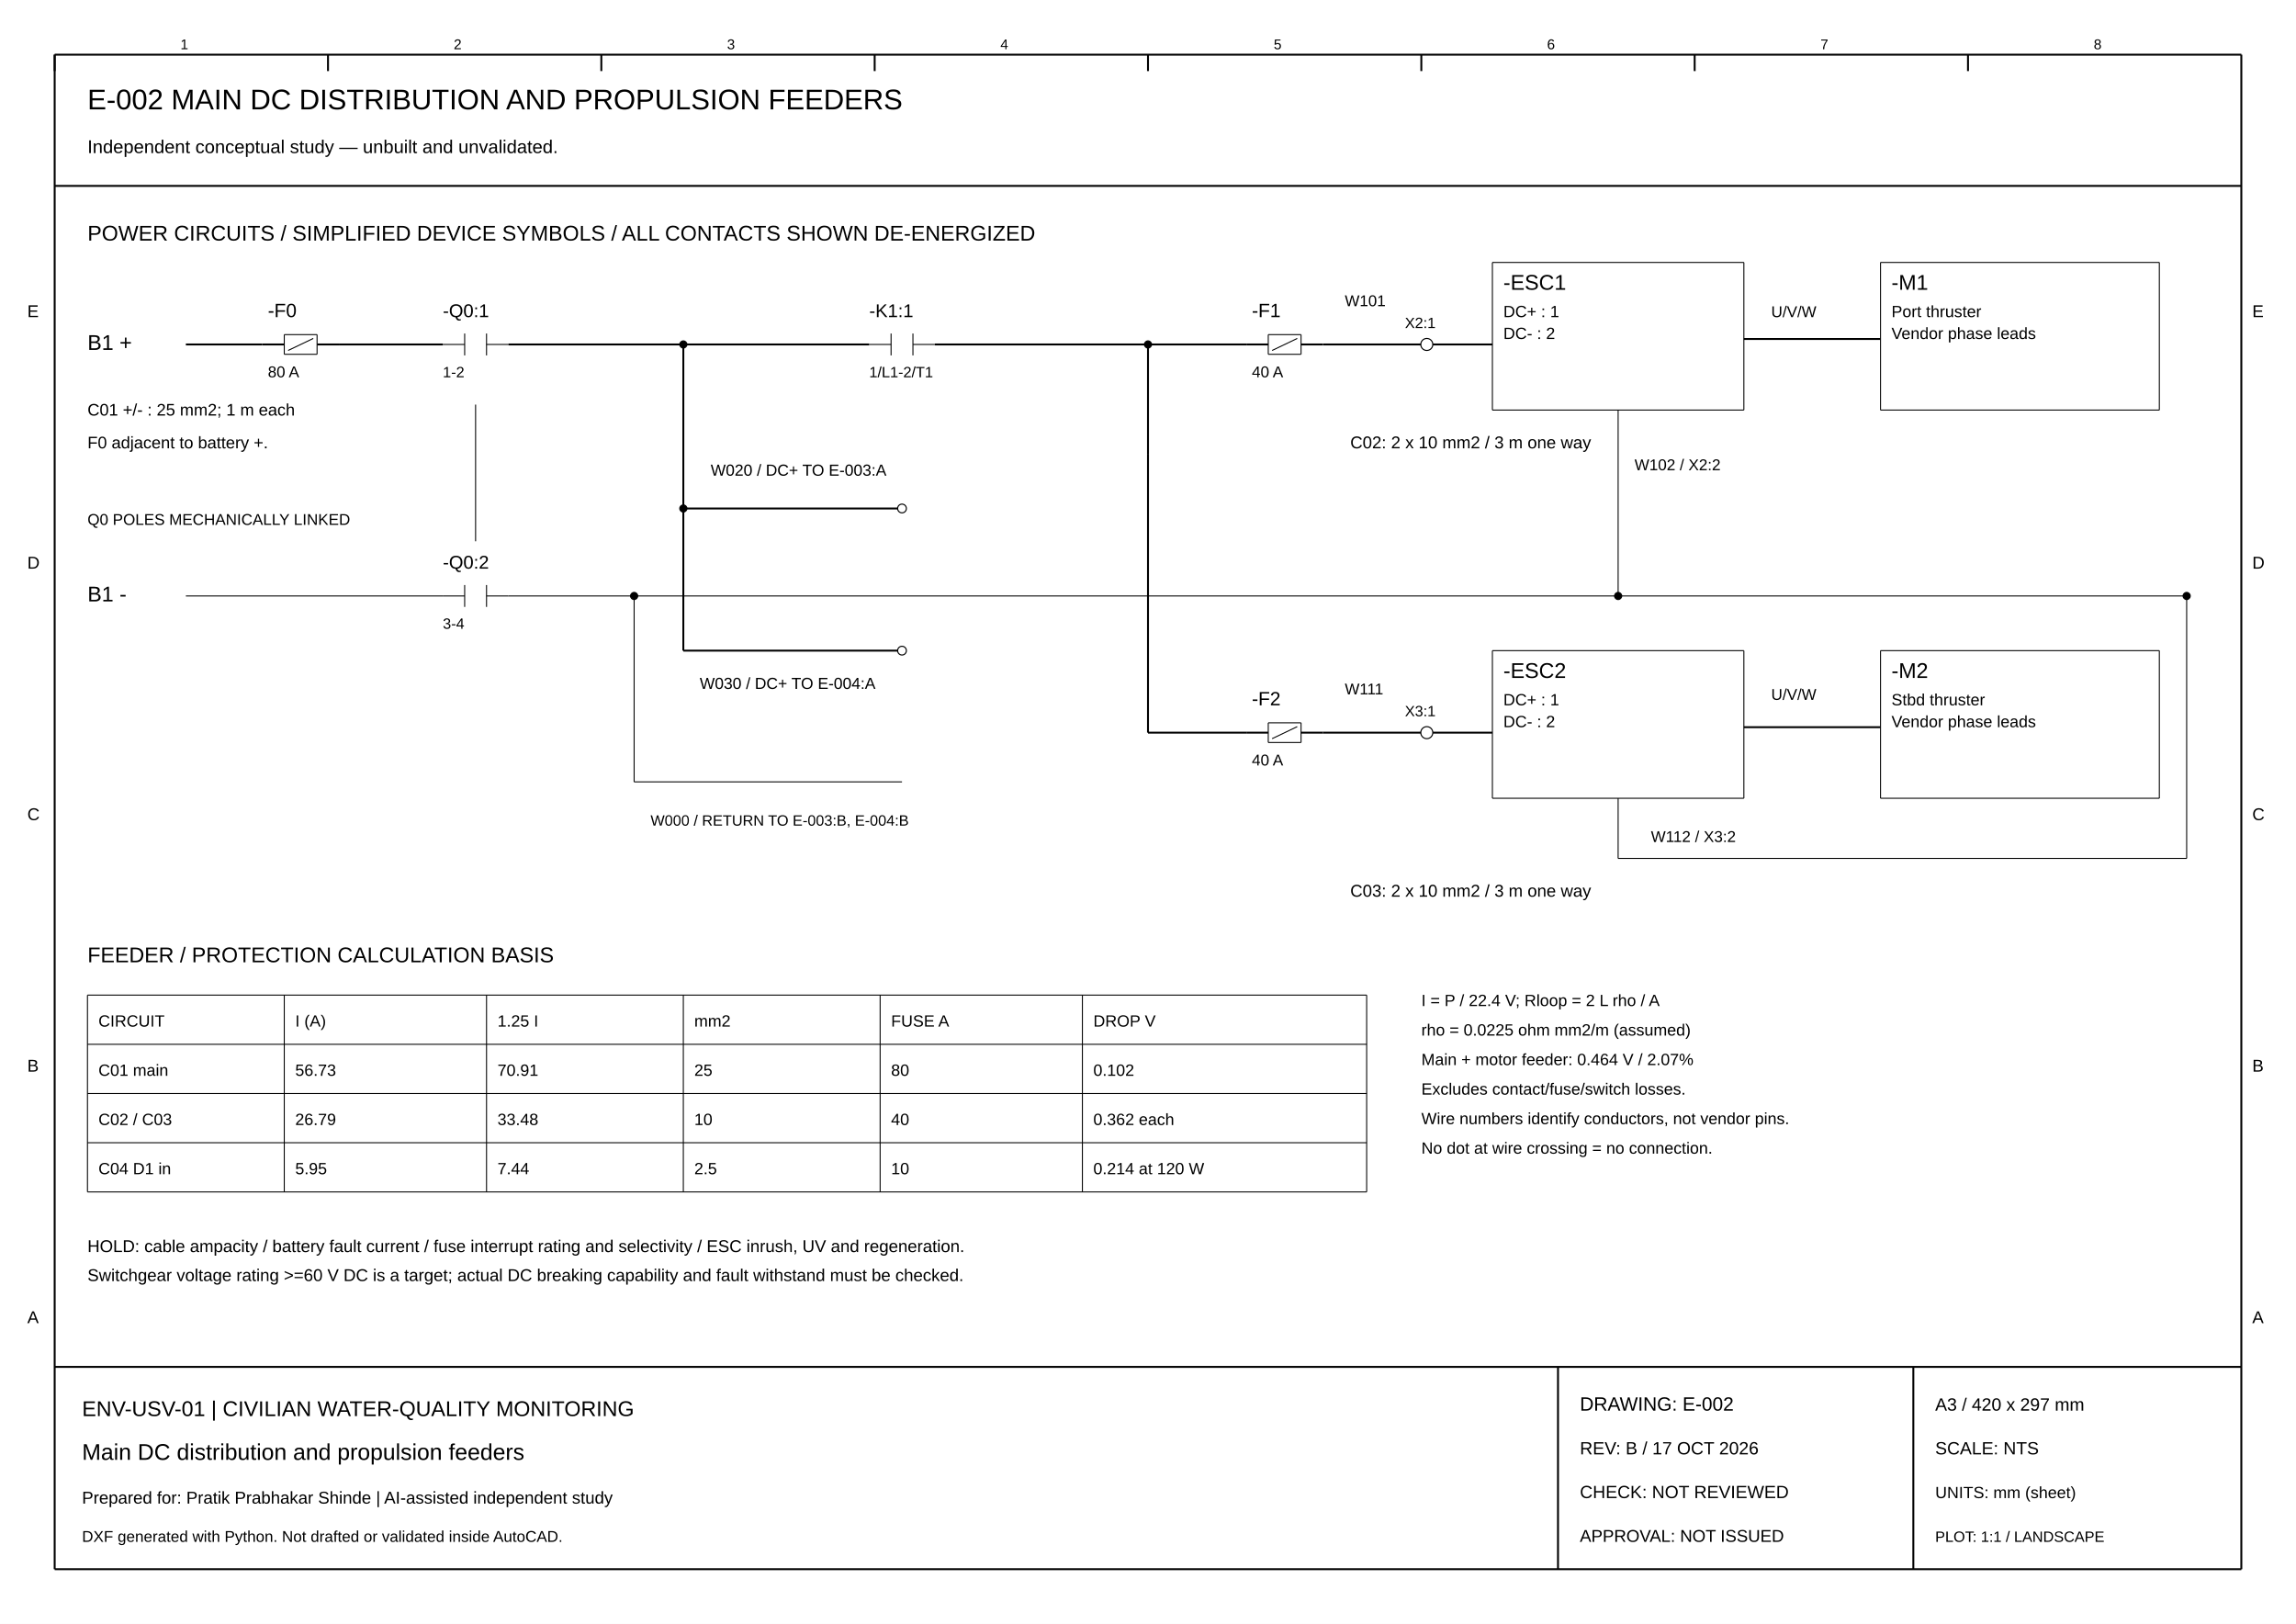
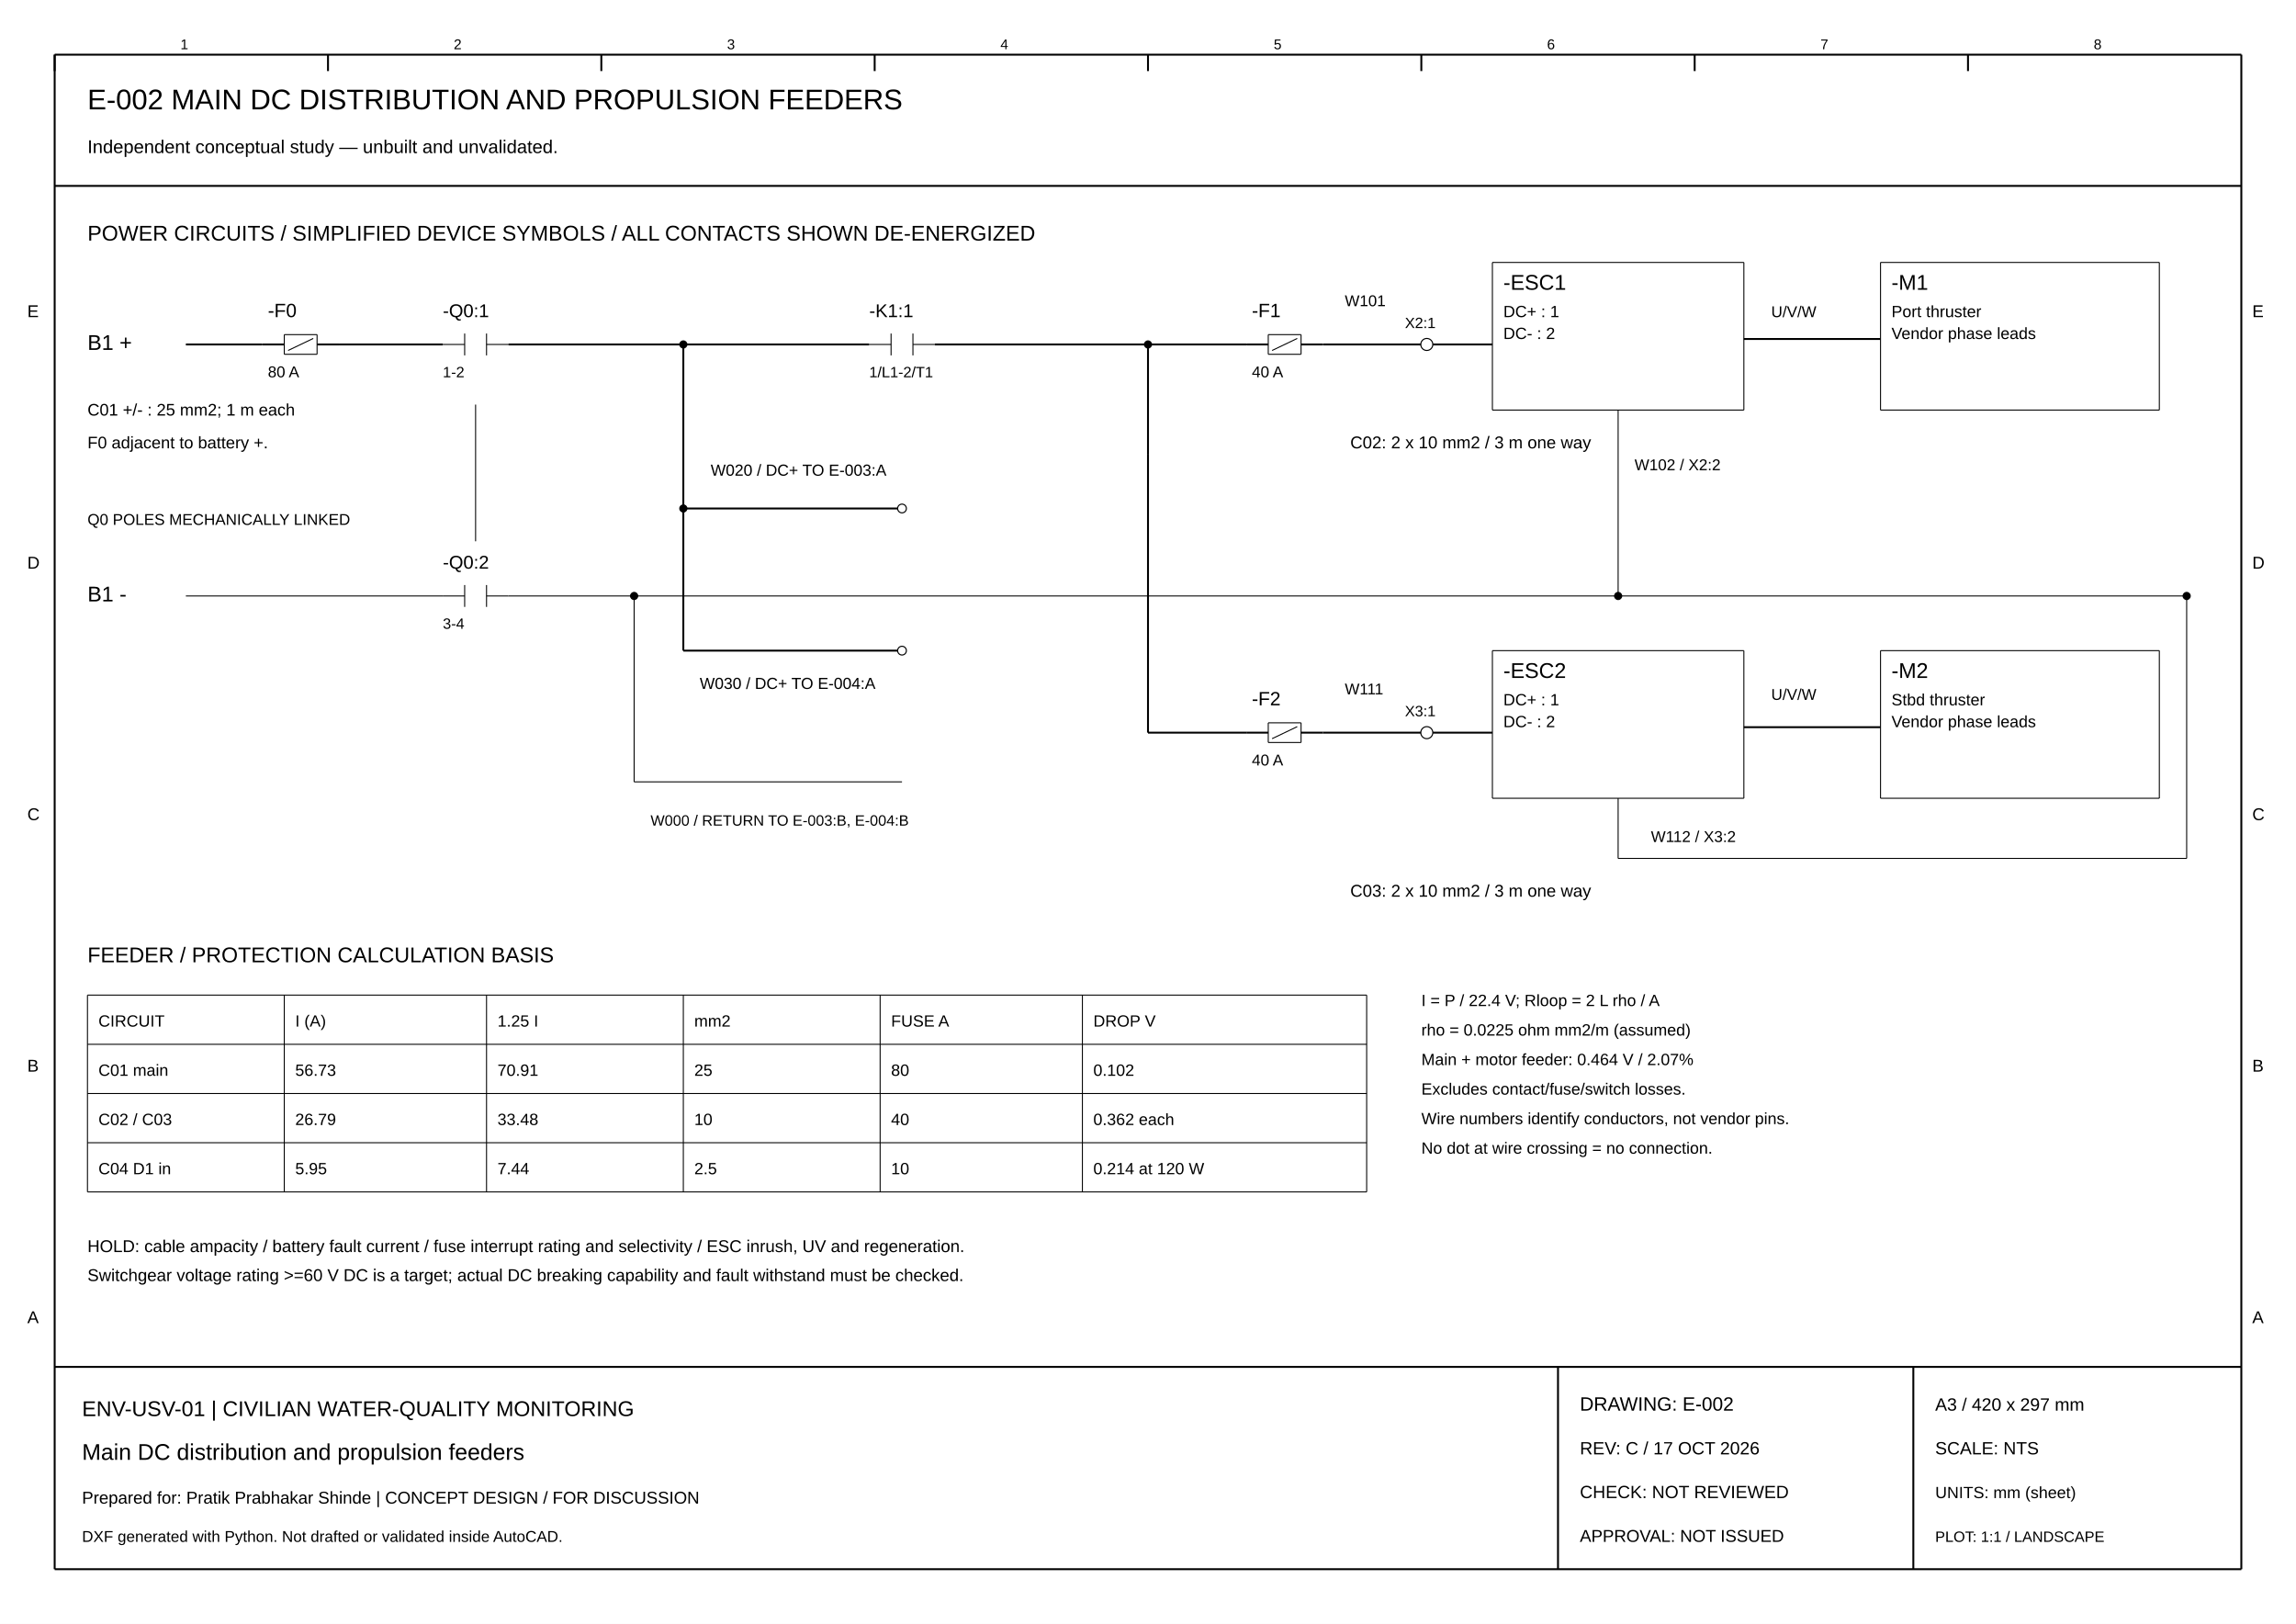
<svg xmlns="http://www.w3.org/2000/svg" viewBox="0 0 420 297" width="1680" height="1188">
  <rect width="420" height="297" fill="white" />
  <line x1="10" y1="287" x2="410" y2="287" stroke="black" stroke-width="0.35" />
  <line x1="410" y1="287" x2="410" y2="10" stroke="black" stroke-width="0.35" />
  <line x1="410" y1="10" x2="10" y2="10" stroke="black" stroke-width="0.35" />
  <line x1="10" y1="10" x2="10" y2="287" stroke="black" stroke-width="0.35" />
  <line x1="10" y1="13" x2="10" y2="10" stroke="black" stroke-width="0.35" />
  <text x="33" y="9" font-family="Arial,Helvetica,sans-serif" font-size="2.6">1</text>
  <line x1="60" y1="13" x2="60" y2="10" stroke="black" stroke-width="0.35" />
  <text x="83" y="9" font-family="Arial,Helvetica,sans-serif" font-size="2.6">2</text>
  <line x1="110" y1="13" x2="110" y2="10" stroke="black" stroke-width="0.35" />
  <text x="133" y="9" font-family="Arial,Helvetica,sans-serif" font-size="2.6">3</text>
  <line x1="160" y1="13" x2="160" y2="10" stroke="black" stroke-width="0.35" />
  <text x="183" y="9" font-family="Arial,Helvetica,sans-serif" font-size="2.6">4</text>
  <line x1="210" y1="13" x2="210" y2="10" stroke="black" stroke-width="0.35" />
  <text x="233" y="9" font-family="Arial,Helvetica,sans-serif" font-size="2.6">5</text>
  <line x1="260" y1="13" x2="260" y2="10" stroke="black" stroke-width="0.35" />
  <text x="283" y="9" font-family="Arial,Helvetica,sans-serif" font-size="2.6">6</text>
  <line x1="310" y1="13" x2="310" y2="10" stroke="black" stroke-width="0.35" />
  <text x="333" y="9" font-family="Arial,Helvetica,sans-serif" font-size="2.6">7</text>
  <line x1="360" y1="13" x2="360" y2="10" stroke="black" stroke-width="0.35" />
  <text x="383" y="9" font-family="Arial,Helvetica,sans-serif" font-size="2.6">8</text>
  <text x="5" y="242" font-family="Arial,Helvetica,sans-serif" font-size="3.12">A</text>
  <text x="412" y="242" font-family="Arial,Helvetica,sans-serif" font-size="3.12">A</text>
  <text x="5" y="196" font-family="Arial,Helvetica,sans-serif" font-size="3.12">B</text>
  <text x="412" y="196" font-family="Arial,Helvetica,sans-serif" font-size="3.12">B</text>
  <text x="5" y="150" font-family="Arial,Helvetica,sans-serif" font-size="3.12">C</text>
  <text x="412" y="150" font-family="Arial,Helvetica,sans-serif" font-size="3.12">C</text>
  <text x="5" y="104" font-family="Arial,Helvetica,sans-serif" font-size="3.12">D</text>
  <text x="412" y="104" font-family="Arial,Helvetica,sans-serif" font-size="3.12">D</text>
  <text x="5" y="58" font-family="Arial,Helvetica,sans-serif" font-size="3.12">E</text>
  <text x="412" y="58" font-family="Arial,Helvetica,sans-serif" font-size="3.12">E</text>
  <text x="16" y="20" font-family="Arial,Helvetica,sans-serif" font-size="5.2">E-002  MAIN DC DISTRIBUTION AND PROPULSION FEEDERS</text>
  <text x="16" y="28" font-family="Arial,Helvetica,sans-serif" font-size="3.38">Independent conceptual study — unbuilt and unvalidated.</text>
  <line x1="10" y1="34" x2="410" y2="34" stroke="black" stroke-width="0.35" />
  <line x1="10" y1="250" x2="410" y2="250" stroke="black" stroke-width="0.35" />
  <text x="15" y="259" font-family="Arial,Helvetica,sans-serif" font-size="3.9">ENV-USV-01  |  CIVILIAN WATER-QUALITY MONITORING</text>
  <text x="15" y="267" font-family="Arial,Helvetica,sans-serif" font-size="4.16">Main DC distribution and propulsion feeders</text>
-   <text x="15" y="275" font-family="Arial,Helvetica,sans-serif" font-size="3.12">Prepared for: Pratik Prabhakar Shinde   |   AI-assisted independent study</text>
+   <text x="15" y="275" font-family="Arial,Helvetica,sans-serif" font-size="3.12">Prepared for: Pratik Prabhakar Shinde   |   CONCEPT DESIGN / FOR DISCUSSION</text>
  <text x="15" y="282" font-family="Arial,Helvetica,sans-serif" font-size="2.86">DXF generated with Python. Not drafted or validated inside AutoCAD.</text>
  <line x1="285" y1="287" x2="285" y2="250" stroke="black" stroke-width="0.35" />
  <line x1="350" y1="287" x2="350" y2="250" stroke="black" stroke-width="0.35" />
  <text x="289" y="258" font-family="Arial,Helvetica,sans-serif" font-size="3.51">DRAWING: E-002</text>
-   <text x="289" y="266" font-family="Arial,Helvetica,sans-serif" font-size="3.25">REV: B / 17 OCT 2026</text>
+   <text x="289" y="266" font-family="Arial,Helvetica,sans-serif" font-size="3.25">REV: C / 17 OCT 2026</text>
  <text x="289" y="274" font-family="Arial,Helvetica,sans-serif" font-size="3.25">CHECK: NOT REVIEWED</text>
  <text x="289" y="282" font-family="Arial,Helvetica,sans-serif" font-size="3.12">APPROVAL: NOT ISSUED</text>
  <text x="354" y="258" font-family="Arial,Helvetica,sans-serif" font-size="3.25">A3 / 420 x 297 mm</text>
  <text x="354" y="266" font-family="Arial,Helvetica,sans-serif" font-size="3.25">SCALE: NTS</text>
  <text x="354" y="274" font-family="Arial,Helvetica,sans-serif" font-size="2.99">UNITS: mm (sheet)</text>
  <text x="354" y="282" font-family="Arial,Helvetica,sans-serif" font-size="2.73">PLOT: 1:1 / LANDSCAPE</text>
  <text x="16" y="44" font-family="Arial,Helvetica,sans-serif" font-size="3.9">POWER CIRCUITS / SIMPLIFIED DEVICE SYMBOLS / ALL CONTACTS SHOWN DE-ENERGIZED</text>
  <text x="16" y="64" font-family="Arial,Helvetica,sans-serif" font-size="3.9">B1 +</text>
  <line x1="34" y1="63" x2="48" y2="63" stroke="black" stroke-width="0.35" />
  <line x1="48" y1="63" x2="52" y2="63" stroke="black" stroke-width="0.35" />
  <line x1="52" y1="64.8" x2="58" y2="64.8" stroke="black" stroke-width="0.18" />
  <line x1="58" y1="64.8" x2="58" y2="61.2" stroke="black" stroke-width="0.18" />
  <line x1="58" y1="61.2" x2="52" y2="61.2" stroke="black" stroke-width="0.18" />
  <line x1="52" y1="61.2" x2="52" y2="64.8" stroke="black" stroke-width="0.18" />
  <line x1="52.7" y1="64.1" x2="57.3" y2="61.9" stroke="black" stroke-width="0.18" />
  <line x1="58" y1="63" x2="62" y2="63" stroke="black" stroke-width="0.35" />
  <text x="49" y="58" font-family="Arial,Helvetica,sans-serif" font-size="3.51">-F0</text>
  <text x="49" y="69" font-family="Arial,Helvetica,sans-serif" font-size="2.86">80 A</text>
  <line x1="62" y1="63" x2="81" y2="63" stroke="black" stroke-width="0.35" />
  <line x1="81" y1="63" x2="85" y2="63" stroke="black" stroke-width="0.18" />
  <line x1="89" y1="63" x2="93" y2="63" stroke="black" stroke-width="0.18" />
  <line x1="85" y1="65" x2="85" y2="61" stroke="black" stroke-width="0.18" />
  <line x1="89" y1="65" x2="89" y2="61" stroke="black" stroke-width="0.18" />
  <text x="81" y="58" font-family="Arial,Helvetica,sans-serif" font-size="3.38">-Q0:1</text>
  <text x="81" y="69" font-family="Arial,Helvetica,sans-serif" font-size="2.73">1-2</text>
  <line x1="93" y1="63" x2="125" y2="63" stroke="black" stroke-width="0.35" />
  <text x="16" y="110" font-family="Arial,Helvetica,sans-serif" font-size="3.9">B1 -</text>
  <line x1="34" y1="109" x2="81" y2="109" stroke="black" stroke-width="0.18" />
  <line x1="81" y1="109" x2="85" y2="109" stroke="black" stroke-width="0.18" />
  <line x1="89" y1="109" x2="93" y2="109" stroke="black" stroke-width="0.18" />
  <line x1="85" y1="111" x2="85" y2="107" stroke="black" stroke-width="0.18" />
  <line x1="89" y1="111" x2="89" y2="107" stroke="black" stroke-width="0.18" />
  <text x="81" y="104" font-family="Arial,Helvetica,sans-serif" font-size="3.38">-Q0:2</text>
  <text x="81" y="115" font-family="Arial,Helvetica,sans-serif" font-size="2.73">3-4</text>
  <line x1="93" y1="109" x2="400" y2="109" stroke="black" stroke-width="0.18" />
  <line x1="87" y1="99" x2="87" y2="74" stroke="black" stroke-width="0.18" />
  <text x="16" y="96" font-family="Arial,Helvetica,sans-serif" font-size="2.86">Q0 POLES MECHANICALLY LINKED</text>
  <text x="16" y="76" font-family="Arial,Helvetica,sans-serif" font-size="3.055">C01 +/- : 25 mm2; 1 m each</text>
  <text x="16" y="82" font-family="Arial,Helvetica,sans-serif" font-size="3.055">F0 adjacent to battery +.</text>
  <line x1="125" y1="63" x2="125" y2="93" stroke="black" stroke-width="0.35" />
  <circle cx="125" cy="63" r="0.65" fill="black" stroke="black" stroke-width=".2" />
  <line x1="125" y1="63" x2="159" y2="63" stroke="black" stroke-width="0.35" />
  <line x1="159" y1="63" x2="163" y2="63" stroke="black" stroke-width="0.18" />
  <line x1="167" y1="63" x2="171" y2="63" stroke="black" stroke-width="0.18" />
  <line x1="163" y1="65" x2="163" y2="61" stroke="black" stroke-width="0.18" />
  <line x1="167" y1="65" x2="167" y2="61" stroke="black" stroke-width="0.18" />
  <text x="159" y="58" font-family="Arial,Helvetica,sans-serif" font-size="3.38">-K1:1</text>
  <text x="159" y="69" font-family="Arial,Helvetica,sans-serif" font-size="2.73">1/L1-2/T1</text>
  <line x1="171" y1="63" x2="210" y2="63" stroke="black" stroke-width="0.35" />
  <line x1="210" y1="63" x2="210" y2="83" stroke="black" stroke-width="0.35" />
  <circle cx="210" cy="63" r="0.65" fill="black" stroke="black" stroke-width=".2" />
  <line x1="210" y1="63" x2="228" y2="63" stroke="black" stroke-width="0.35" />
  <line x1="228" y1="63" x2="232" y2="63" stroke="black" stroke-width="0.35" />
  <line x1="232" y1="64.8" x2="238" y2="64.8" stroke="black" stroke-width="0.18" />
  <line x1="238" y1="64.8" x2="238" y2="61.2" stroke="black" stroke-width="0.18" />
  <line x1="238" y1="61.2" x2="232" y2="61.2" stroke="black" stroke-width="0.18" />
  <line x1="232" y1="61.2" x2="232" y2="64.8" stroke="black" stroke-width="0.18" />
  <line x1="232.7" y1="64.1" x2="237.3" y2="61.9" stroke="black" stroke-width="0.18" />
  <line x1="238" y1="63" x2="242" y2="63" stroke="black" stroke-width="0.35" />
  <text x="229" y="58" font-family="Arial,Helvetica,sans-serif" font-size="3.51">-F1</text>
  <text x="229" y="69" font-family="Arial,Helvetica,sans-serif" font-size="2.86">40 A</text>
  <line x1="242" y1="63" x2="273" y2="63" stroke="black" stroke-width="0.35" />
  <circle cx="261" cy="63" r="1.1" fill="white" stroke="black" stroke-width=".2" />
  <text x="257" y="60" font-family="Arial,Helvetica,sans-serif" font-size="2.73">X2:1</text>
  <text x="246" y="56" font-family="Arial,Helvetica,sans-serif" font-size="2.86">W101</text>
  <line x1="273" y1="75" x2="319" y2="75" stroke="black" stroke-width="0.18" />
  <line x1="319" y1="75" x2="319" y2="48" stroke="black" stroke-width="0.18" />
  <line x1="319" y1="48" x2="273" y2="48" stroke="black" stroke-width="0.18" />
  <line x1="273" y1="48" x2="273" y2="75" stroke="black" stroke-width="0.18" />
  <text x="275" y="53" font-family="Arial,Helvetica,sans-serif" font-size="3.9">-ESC1</text>
  <text x="275" y="58" font-family="Arial,Helvetica,sans-serif" font-size="2.99">DC+ : 1</text>
  <text x="275" y="62" font-family="Arial,Helvetica,sans-serif" font-size="2.99">DC- : 2</text>
  <line x1="296" y1="75" x2="296" y2="109" stroke="black" stroke-width="0.18" />
  <circle cx="296" cy="109" r="0.65" fill="black" stroke="black" stroke-width=".2" />
  <line x1="319" y1="62" x2="344" y2="62" stroke="black" stroke-width="0.35" />
  <line x1="344" y1="75" x2="395" y2="75" stroke="black" stroke-width="0.18" />
  <line x1="395" y1="75" x2="395" y2="48" stroke="black" stroke-width="0.18" />
  <line x1="395" y1="48" x2="344" y2="48" stroke="black" stroke-width="0.18" />
  <line x1="344" y1="48" x2="344" y2="75" stroke="black" stroke-width="0.18" />
  <text x="346" y="53" font-family="Arial,Helvetica,sans-serif" font-size="3.9">-M1</text>
  <text x="346" y="58" font-family="Arial,Helvetica,sans-serif" font-size="2.99">Port thruster</text>
  <text x="346" y="62" font-family="Arial,Helvetica,sans-serif" font-size="2.99">Vendor phase leads</text>
  <text x="324" y="58" font-family="Arial,Helvetica,sans-serif" font-size="2.86">U/V/W</text>
  <text x="299" y="86" font-family="Arial,Helvetica,sans-serif" font-size="2.86">W102 / X2:2</text>
  <text x="247" y="82" font-family="Arial,Helvetica,sans-serif" font-size="3.12">C02: 2 x 10 mm2 / 3 m one way</text>
  <line x1="210" y1="83" x2="210" y2="134" stroke="black" stroke-width="0.35" />
  <line x1="210" y1="134" x2="228" y2="134" stroke="black" stroke-width="0.35" />
  <line x1="228" y1="134" x2="232" y2="134" stroke="black" stroke-width="0.35" />
  <line x1="232" y1="135.8" x2="238" y2="135.8" stroke="black" stroke-width="0.18" />
  <line x1="238" y1="135.8" x2="238" y2="132.2" stroke="black" stroke-width="0.18" />
  <line x1="238" y1="132.2" x2="232" y2="132.2" stroke="black" stroke-width="0.18" />
  <line x1="232" y1="132.2" x2="232" y2="135.8" stroke="black" stroke-width="0.18" />
  <line x1="232.7" y1="135.1" x2="237.3" y2="132.9" stroke="black" stroke-width="0.18" />
  <line x1="238" y1="134" x2="242" y2="134" stroke="black" stroke-width="0.35" />
  <text x="229" y="129" font-family="Arial,Helvetica,sans-serif" font-size="3.51">-F2</text>
  <text x="229" y="140" font-family="Arial,Helvetica,sans-serif" font-size="2.86">40 A</text>
  <line x1="242" y1="134" x2="273" y2="134" stroke="black" stroke-width="0.35" />
  <circle cx="261" cy="134" r="1.1" fill="white" stroke="black" stroke-width=".2" />
  <text x="257" y="131" font-family="Arial,Helvetica,sans-serif" font-size="2.73">X3:1</text>
  <text x="246" y="127" font-family="Arial,Helvetica,sans-serif" font-size="2.86">W111</text>
  <line x1="273" y1="146" x2="319" y2="146" stroke="black" stroke-width="0.18" />
  <line x1="319" y1="146" x2="319" y2="119" stroke="black" stroke-width="0.18" />
  <line x1="319" y1="119" x2="273" y2="119" stroke="black" stroke-width="0.18" />
  <line x1="273" y1="119" x2="273" y2="146" stroke="black" stroke-width="0.18" />
  <text x="275" y="124" font-family="Arial,Helvetica,sans-serif" font-size="3.9">-ESC2</text>
  <text x="275" y="129" font-family="Arial,Helvetica,sans-serif" font-size="2.99">DC+ : 1</text>
  <text x="275" y="133" font-family="Arial,Helvetica,sans-serif" font-size="2.99">DC- : 2</text>
  <line x1="296" y1="146" x2="296" y2="157" stroke="black" stroke-width="0.18" />
  <line x1="296" y1="157" x2="400" y2="157" stroke="black" stroke-width="0.18" />
  <line x1="400" y1="157" x2="400" y2="109" stroke="black" stroke-width="0.18" />
  <circle cx="400" cy="109" r="0.65" fill="black" stroke="black" stroke-width=".2" />
  <text x="302" y="154" font-family="Arial,Helvetica,sans-serif" font-size="2.86">W112 / X3:2</text>
  <line x1="319" y1="133" x2="344" y2="133" stroke="black" stroke-width="0.35" />
  <line x1="344" y1="146" x2="395" y2="146" stroke="black" stroke-width="0.18" />
  <line x1="395" y1="146" x2="395" y2="119" stroke="black" stroke-width="0.18" />
  <line x1="395" y1="119" x2="344" y2="119" stroke="black" stroke-width="0.18" />
  <line x1="344" y1="119" x2="344" y2="146" stroke="black" stroke-width="0.18" />
  <text x="346" y="124" font-family="Arial,Helvetica,sans-serif" font-size="3.9">-M2</text>
  <text x="346" y="129" font-family="Arial,Helvetica,sans-serif" font-size="2.99">Stbd thruster</text>
  <text x="346" y="133" font-family="Arial,Helvetica,sans-serif" font-size="2.99">Vendor phase leads</text>
  <text x="324" y="128" font-family="Arial,Helvetica,sans-serif" font-size="2.86">U/V/W</text>
  <text x="247" y="164" font-family="Arial,Helvetica,sans-serif" font-size="3.12">C03: 2 x 10 mm2 / 3 m one way</text>
  <line x1="125" y1="93" x2="165" y2="93" stroke="black" stroke-width="0.35" />
  <text x="130" y="87" font-family="Arial,Helvetica,sans-serif" font-size="2.925">W020 / DC+ TO E-003:A</text>
  <circle cx="165" cy="93" r="0.8" fill="white" stroke="black" stroke-width=".2" />
  <circle cx="125" cy="93" r="0.65" fill="black" stroke="black" stroke-width=".2" />
  <line x1="125" y1="93" x2="125" y2="119" stroke="black" stroke-width="0.35" />
  <line x1="125" y1="119" x2="165" y2="119" stroke="black" stroke-width="0.35" />
  <text x="128" y="126" font-family="Arial,Helvetica,sans-serif" font-size="2.925">W030 / DC+ TO E-004:A</text>
  <circle cx="165" cy="119" r="0.8" fill="white" stroke="black" stroke-width=".2" />
  <line x1="116" y1="109" x2="116" y2="143" stroke="black" stroke-width="0.18" />
  <circle cx="116" cy="109" r="0.65" fill="black" stroke="black" stroke-width=".2" />
  <line x1="116" y1="143" x2="165" y2="143" stroke="black" stroke-width="0.18" />
  <text x="119" y="151" font-family="Arial,Helvetica,sans-serif" font-size="2.73">W000 / RETURN TO E-003:B, E-004:B</text>
  <text x="16" y="176" font-family="Arial,Helvetica,sans-serif" font-size="3.9">FEEDER / PROTECTION CALCULATION BASIS</text>
  <line x1="16" y1="218" x2="250" y2="218" stroke="black" stroke-width="0.18" />
  <line x1="250" y1="218" x2="250" y2="182" stroke="black" stroke-width="0.18" />
  <line x1="250" y1="182" x2="16" y2="182" stroke="black" stroke-width="0.18" />
  <line x1="16" y1="182" x2="16" y2="218" stroke="black" stroke-width="0.18" />
  <line x1="52" y1="218" x2="52" y2="182" stroke="black" stroke-width="0.18" />
  <line x1="89" y1="218" x2="89" y2="182" stroke="black" stroke-width="0.18" />
  <line x1="125" y1="218" x2="125" y2="182" stroke="black" stroke-width="0.18" />
  <line x1="161" y1="218" x2="161" y2="182" stroke="black" stroke-width="0.18" />
  <line x1="198" y1="218" x2="198" y2="182" stroke="black" stroke-width="0.18" />
  <line x1="16" y1="191" x2="250" y2="191" stroke="black" stroke-width="0.18" />
  <line x1="16" y1="200" x2="250" y2="200" stroke="black" stroke-width="0.18" />
  <line x1="16" y1="209" x2="250" y2="209" stroke="black" stroke-width="0.18" />
  <text x="18" y="187.76" font-family="Arial,Helvetica,sans-serif" font-size="2.99">CIRCUIT</text>
  <text x="54" y="187.76" font-family="Arial,Helvetica,sans-serif" font-size="2.99">I (A)</text>
  <text x="91" y="187.76" font-family="Arial,Helvetica,sans-serif" font-size="2.99">1.25 I</text>
  <text x="127" y="187.76" font-family="Arial,Helvetica,sans-serif" font-size="2.99">mm2</text>
  <text x="163" y="187.76" font-family="Arial,Helvetica,sans-serif" font-size="2.99">FUSE A</text>
  <text x="200" y="187.76" font-family="Arial,Helvetica,sans-serif" font-size="2.99">DROP V</text>
  <text x="18" y="196.76" font-family="Arial,Helvetica,sans-serif" font-size="2.99">C01 main</text>
  <text x="54" y="196.76" font-family="Arial,Helvetica,sans-serif" font-size="2.99">56.73</text>
  <text x="91" y="196.76" font-family="Arial,Helvetica,sans-serif" font-size="2.99">70.91</text>
  <text x="127" y="196.76" font-family="Arial,Helvetica,sans-serif" font-size="2.99">25</text>
  <text x="163" y="196.76" font-family="Arial,Helvetica,sans-serif" font-size="2.99">80</text>
  <text x="200" y="196.76" font-family="Arial,Helvetica,sans-serif" font-size="2.99">0.102</text>
  <text x="18" y="205.76" font-family="Arial,Helvetica,sans-serif" font-size="2.99">C02 / C03</text>
  <text x="54" y="205.76" font-family="Arial,Helvetica,sans-serif" font-size="2.99">26.79</text>
  <text x="91" y="205.76" font-family="Arial,Helvetica,sans-serif" font-size="2.99">33.48</text>
  <text x="127" y="205.76" font-family="Arial,Helvetica,sans-serif" font-size="2.99">10</text>
  <text x="163" y="205.76" font-family="Arial,Helvetica,sans-serif" font-size="2.99">40</text>
  <text x="200" y="205.76" font-family="Arial,Helvetica,sans-serif" font-size="2.99">0.362 each</text>
  <text x="18" y="214.76" font-family="Arial,Helvetica,sans-serif" font-size="2.99">C04 D1 in</text>
  <text x="54" y="214.76" font-family="Arial,Helvetica,sans-serif" font-size="2.99">5.95</text>
  <text x="91" y="214.76" font-family="Arial,Helvetica,sans-serif" font-size="2.99">7.44</text>
  <text x="127" y="214.76" font-family="Arial,Helvetica,sans-serif" font-size="2.99">2.5</text>
  <text x="163" y="214.76" font-family="Arial,Helvetica,sans-serif" font-size="2.99">10</text>
  <text x="200" y="214.76" font-family="Arial,Helvetica,sans-serif" font-size="2.99">0.214 at 120 W</text>
  <text x="260" y="184.0" font-family="Arial,Helvetica,sans-serif" font-size="2.99">I = P / 22.4 V; Rloop = 2 L rho / A</text>
  <text x="260" y="189.4" font-family="Arial,Helvetica,sans-serif" font-size="2.99">rho = 0.0225 ohm mm2/m (assumed)</text>
  <text x="260" y="194.8" font-family="Arial,Helvetica,sans-serif" font-size="2.99">Main + motor feeder: 0.464 V / 2.07%</text>
  <text x="260" y="200.2" font-family="Arial,Helvetica,sans-serif" font-size="2.99">Excludes contact/fuse/switch losses.</text>
  <text x="260" y="205.6" font-family="Arial,Helvetica,sans-serif" font-size="2.99">Wire numbers identify conductors, not vendor pins.</text>
  <text x="260" y="211.0" font-family="Arial,Helvetica,sans-serif" font-size="2.99">No dot at wire crossing = no connection.</text>
  <text x="16" y="229.0" font-family="Arial,Helvetica,sans-serif" font-size="3.12">HOLD: cable ampacity / battery fault current / fuse interrupt rating and selectivity / ESC inrush, UV and regeneration.</text>
  <text x="16" y="234.3" font-family="Arial,Helvetica,sans-serif" font-size="3.12">Switchgear voltage rating &gt;=60 V DC is a target; actual DC breaking capability and fault withstand must be checked.</text>
</svg>
